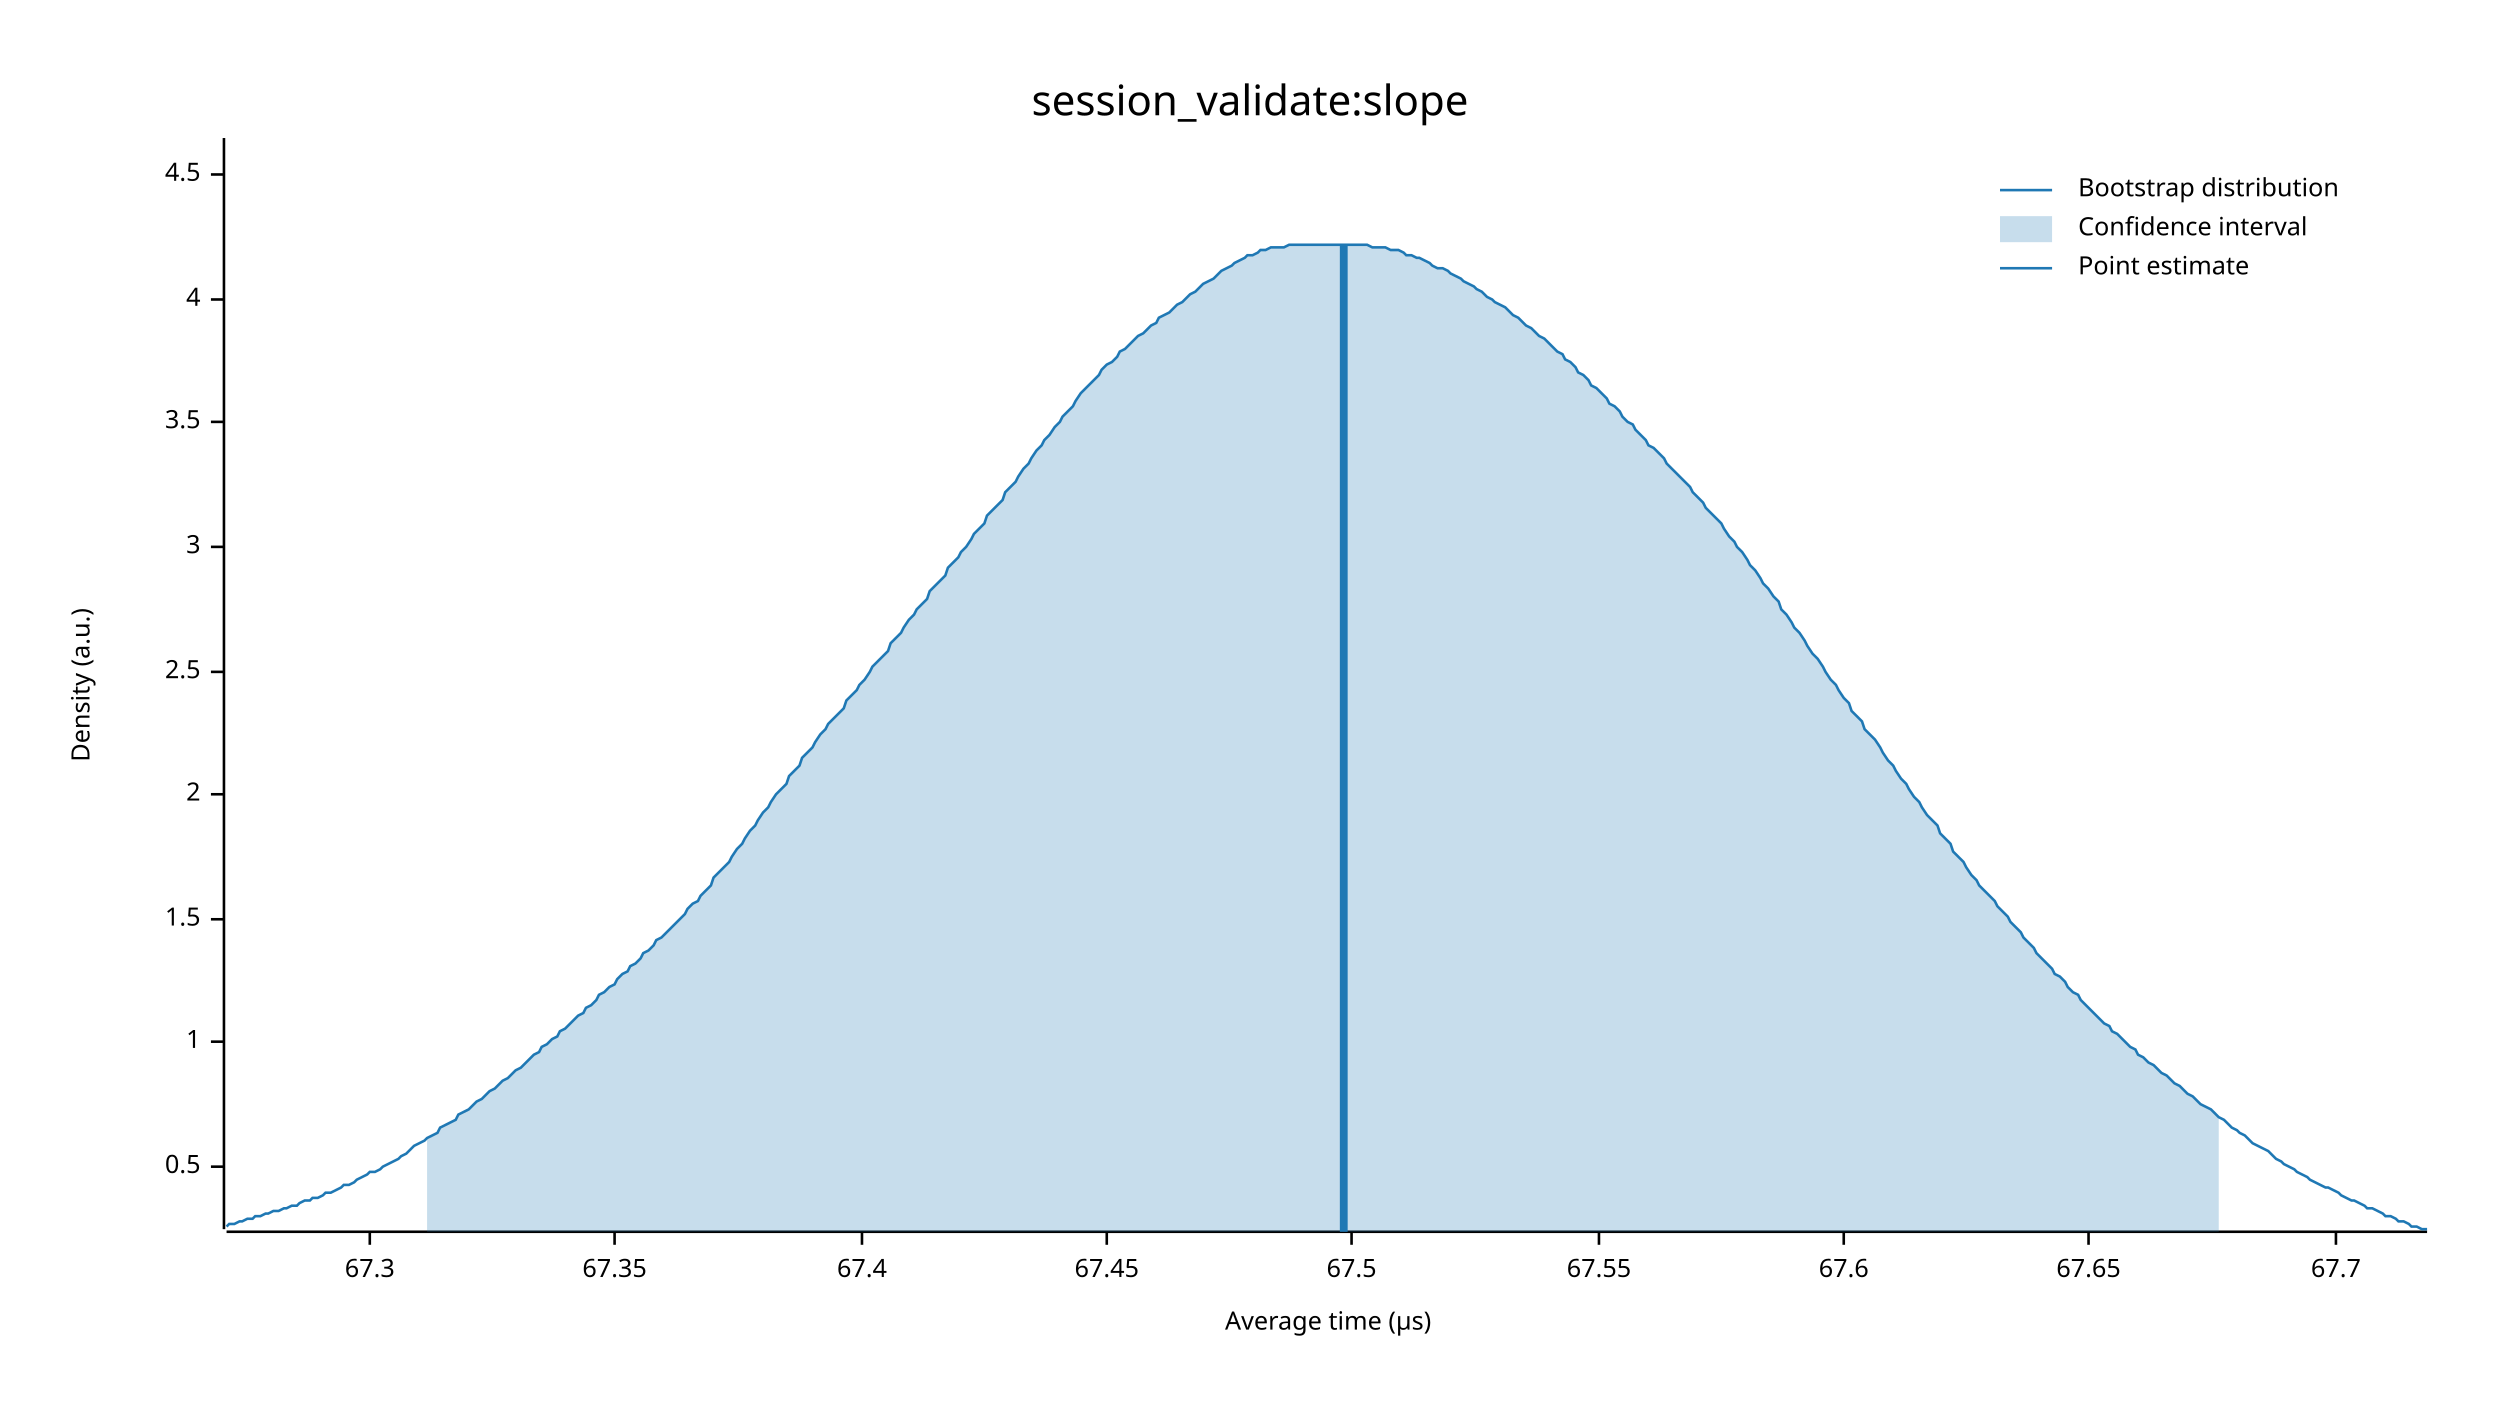
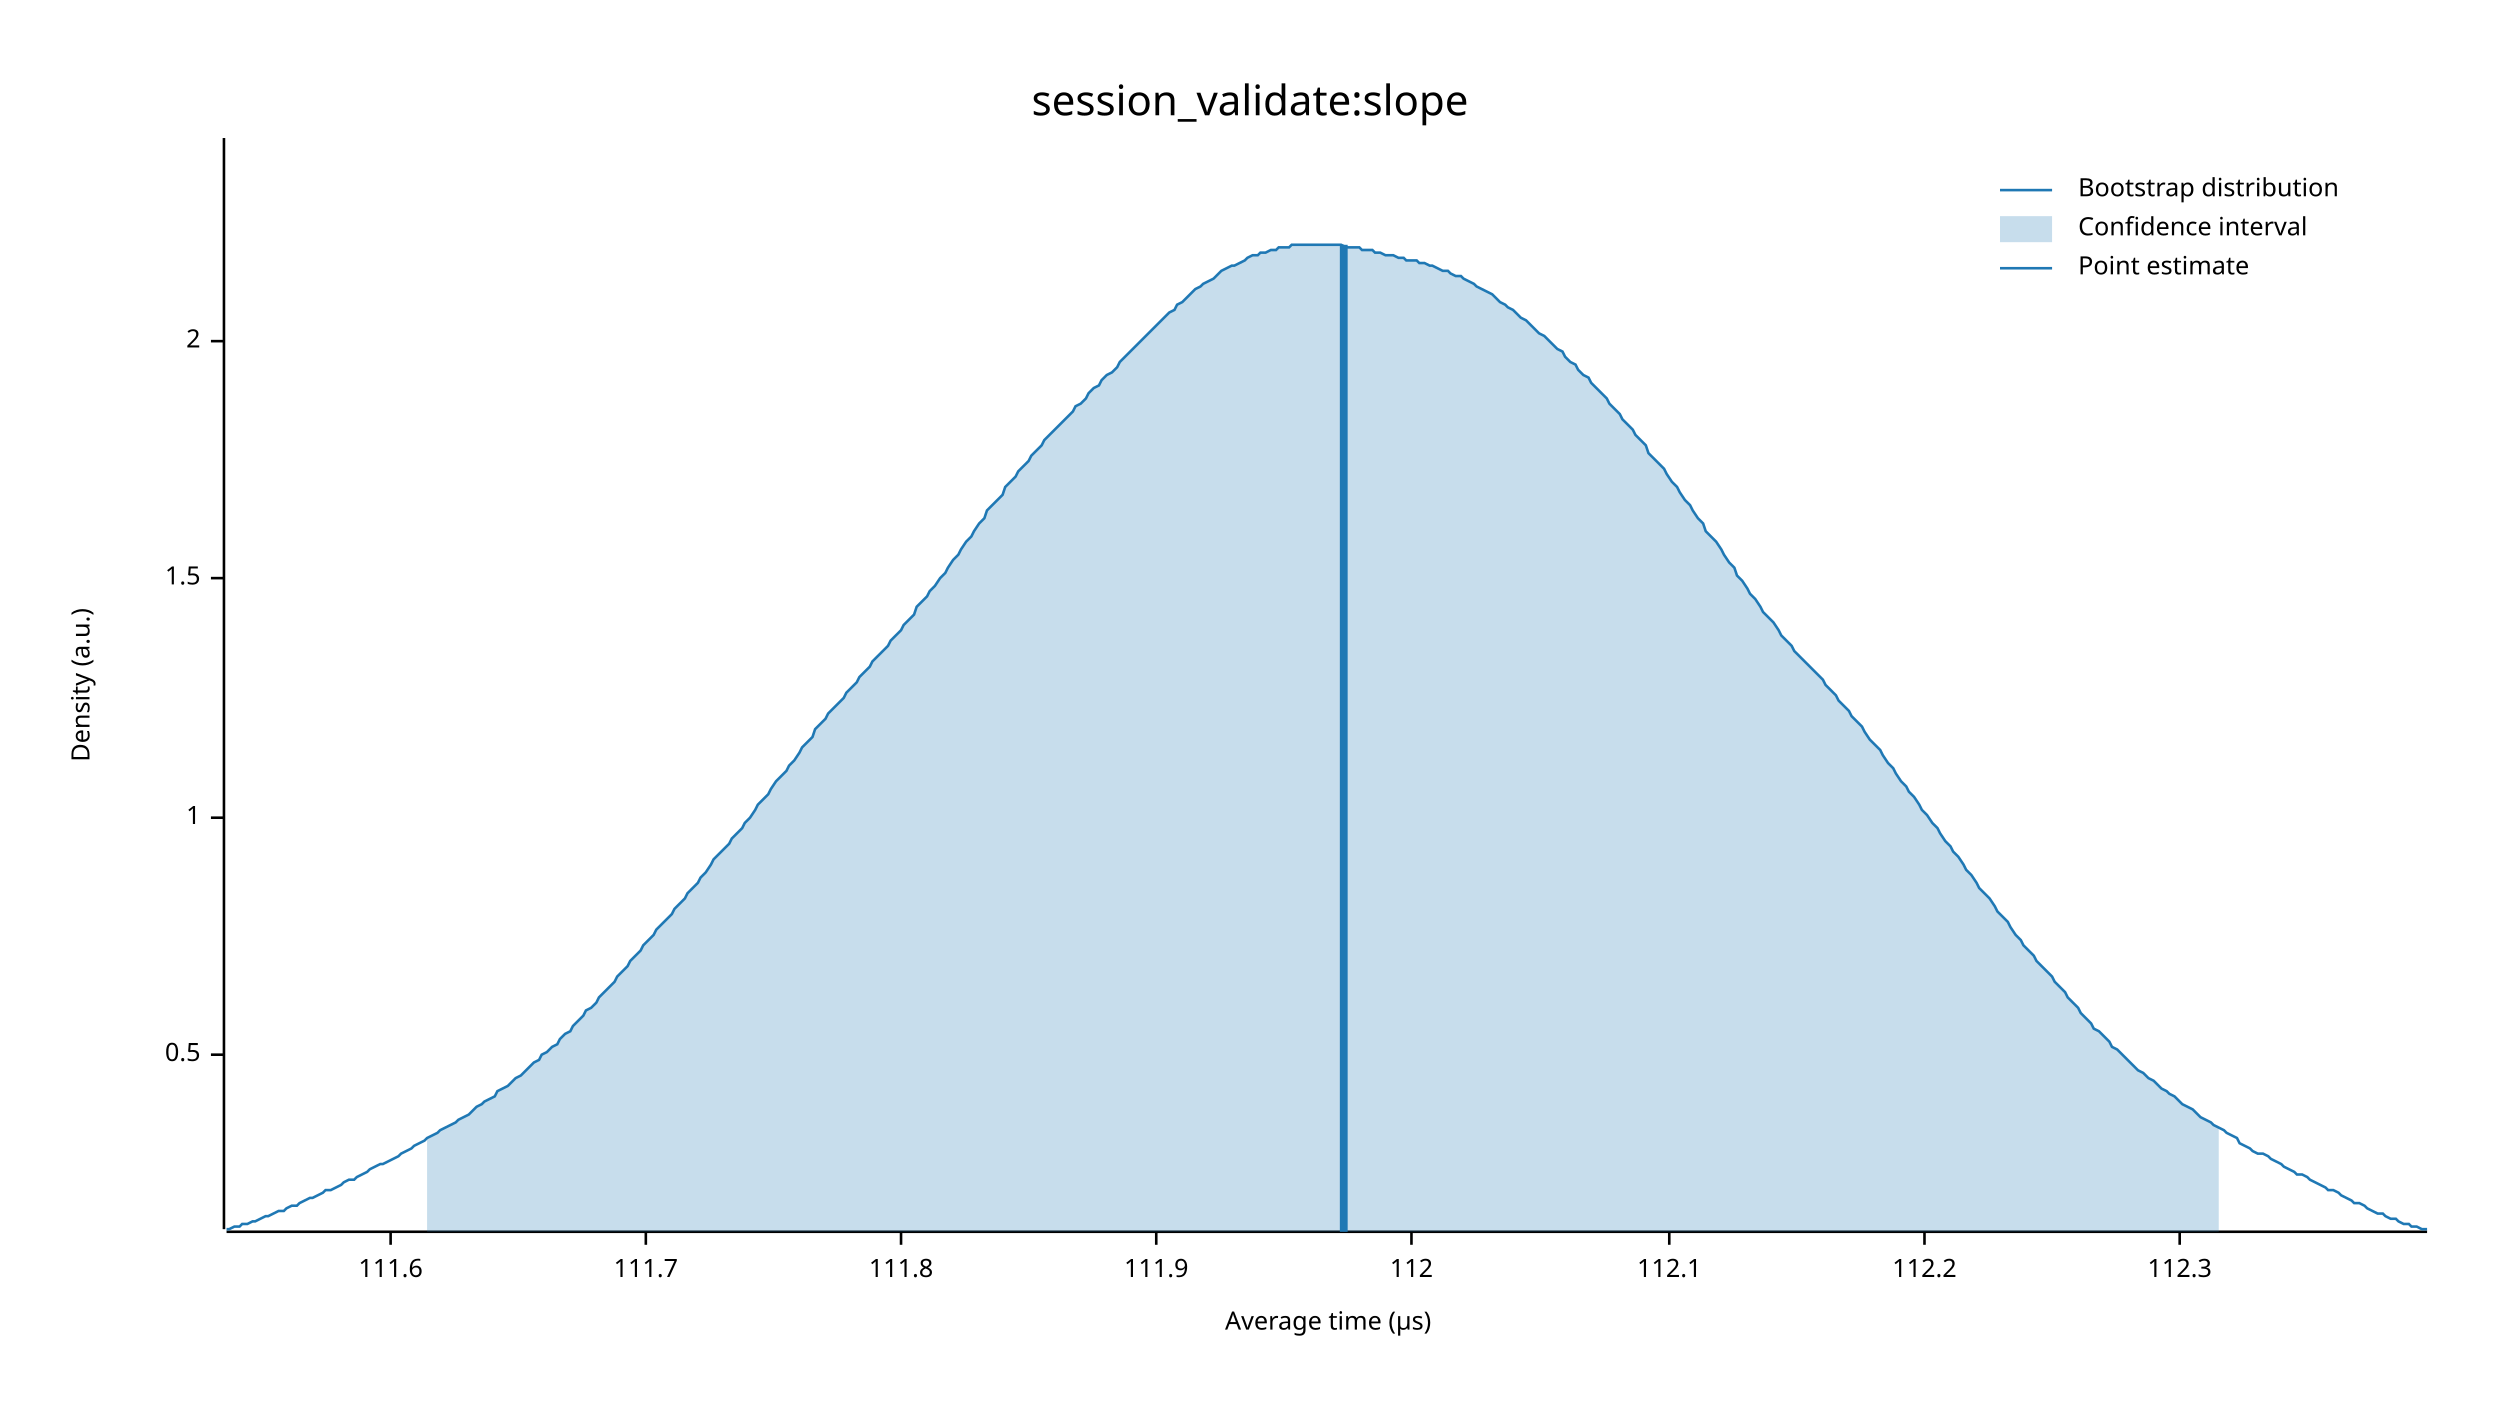
<svg xmlns="http://www.w3.org/2000/svg" width="960" height="540" viewBox="0 0 960 540">
  <text x="480" y="32" dy="0.76em" text-anchor="middle" font-family="sans-serif" font-size="16.129" opacity="1" fill="#000000">
session_validate:slope
</text>
  <text x="27" y="263" dy="0.76em" text-anchor="middle" font-family="sans-serif" font-size="9.677" opacity="1" fill="#000000" transform="rotate(270, 27, 263)">
Density (a.u.)
</text>
  <text x="510" y="513" dy="-0.5ex" text-anchor="middle" font-family="sans-serif" font-size="9.677" opacity="1" fill="#000000">
Average time (µs)
</text>
  <polyline fill="none" opacity="1" stroke="#000000" stroke-width="1" points="86,53 86,472 " />
-   <text x="77" y="448" dy="0.5ex" text-anchor="end" font-family="sans-serif" font-size="9.677" opacity="1" fill="#000000">
+   <text x="77" y="405" dy="0.5ex" text-anchor="end" font-family="sans-serif" font-size="9.677" opacity="1" fill="#000000">
0.5
</text>
-   <polyline fill="none" opacity="1" stroke="#000000" stroke-width="1" points="81,448 86,448 " />
-   <text x="77" y="400" dy="0.5ex" text-anchor="end" font-family="sans-serif" font-size="9.677" opacity="1" fill="#000000">
+   <polyline fill="none" opacity="1" stroke="#000000" stroke-width="1" points="81,405 86,405 " />
+   <text x="77" y="314" dy="0.5ex" text-anchor="end" font-family="sans-serif" font-size="9.677" opacity="1" fill="#000000">
1
</text>
-   <polyline fill="none" opacity="1" stroke="#000000" stroke-width="1" points="81,400 86,400 " />
-   <text x="77" y="353" dy="0.5ex" text-anchor="end" font-family="sans-serif" font-size="9.677" opacity="1" fill="#000000">
+   <polyline fill="none" opacity="1" stroke="#000000" stroke-width="1" points="81,314 86,314 " />
+   <text x="77" y="222" dy="0.5ex" text-anchor="end" font-family="sans-serif" font-size="9.677" opacity="1" fill="#000000">
1.5
</text>
-   <polyline fill="none" opacity="1" stroke="#000000" stroke-width="1" points="81,353 86,353 " />
-   <text x="77" y="305" dy="0.5ex" text-anchor="end" font-family="sans-serif" font-size="9.677" opacity="1" fill="#000000">
+   <polyline fill="none" opacity="1" stroke="#000000" stroke-width="1" points="81,222 86,222 " />
+   <text x="77" y="131" dy="0.5ex" text-anchor="end" font-family="sans-serif" font-size="9.677" opacity="1" fill="#000000">
2
</text>
-   <polyline fill="none" opacity="1" stroke="#000000" stroke-width="1" points="81,305 86,305 " />
-   <text x="77" y="258" dy="0.5ex" text-anchor="end" font-family="sans-serif" font-size="9.677" opacity="1" fill="#000000">
- 2.5
+   <polyline fill="none" opacity="1" stroke="#000000" stroke-width="1" points="81,131 86,131 " />
+   <polyline fill="none" opacity="1" stroke="#000000" stroke-width="1" points="87,473 932,473 " />
+   <text x="150" y="483" dy="0.76em" text-anchor="middle" font-family="sans-serif" font-size="9.677" opacity="1" fill="#000000">
+ 111.6
</text>
-   <polyline fill="none" opacity="1" stroke="#000000" stroke-width="1" points="81,258 86,258 " />
-   <text x="77" y="210" dy="0.5ex" text-anchor="end" font-family="sans-serif" font-size="9.677" opacity="1" fill="#000000">
- 3
+   <polyline fill="none" opacity="1" stroke="#000000" stroke-width="1" points="150,473 150,478 " />
+   <text x="248" y="483" dy="0.76em" text-anchor="middle" font-family="sans-serif" font-size="9.677" opacity="1" fill="#000000">
+ 111.7
</text>
-   <polyline fill="none" opacity="1" stroke="#000000" stroke-width="1" points="81,210 86,210 " />
-   <text x="77" y="162" dy="0.5ex" text-anchor="end" font-family="sans-serif" font-size="9.677" opacity="1" fill="#000000">
- 3.5
+   <polyline fill="none" opacity="1" stroke="#000000" stroke-width="1" points="248,473 248,478 " />
+   <text x="346" y="483" dy="0.76em" text-anchor="middle" font-family="sans-serif" font-size="9.677" opacity="1" fill="#000000">
+ 111.8
</text>
-   <polyline fill="none" opacity="1" stroke="#000000" stroke-width="1" points="81,162 86,162 " />
-   <text x="77" y="115" dy="0.5ex" text-anchor="end" font-family="sans-serif" font-size="9.677" opacity="1" fill="#000000">
- 4
+   <polyline fill="none" opacity="1" stroke="#000000" stroke-width="1" points="346,473 346,478 " />
+   <text x="444" y="483" dy="0.76em" text-anchor="middle" font-family="sans-serif" font-size="9.677" opacity="1" fill="#000000">
+ 111.9
</text>
-   <polyline fill="none" opacity="1" stroke="#000000" stroke-width="1" points="81,115 86,115 " />
-   <text x="77" y="67" dy="0.5ex" text-anchor="end" font-family="sans-serif" font-size="9.677" opacity="1" fill="#000000">
- 4.5
+   <polyline fill="none" opacity="1" stroke="#000000" stroke-width="1" points="444,473 444,478 " />
+   <text x="542" y="483" dy="0.76em" text-anchor="middle" font-family="sans-serif" font-size="9.677" opacity="1" fill="#000000">
+ 112
</text>
-   <polyline fill="none" opacity="1" stroke="#000000" stroke-width="1" points="81,67 86,67 " />
-   <polyline fill="none" opacity="1" stroke="#000000" stroke-width="1" points="87,473 932,473 " />
-   <text x="142" y="483" dy="0.76em" text-anchor="middle" font-family="sans-serif" font-size="9.677" opacity="1" fill="#000000">
- 67.3
+   <polyline fill="none" opacity="1" stroke="#000000" stroke-width="1" points="542,473 542,478 " />
+   <text x="641" y="483" dy="0.76em" text-anchor="middle" font-family="sans-serif" font-size="9.677" opacity="1" fill="#000000">
+ 112.1
</text>
-   <polyline fill="none" opacity="1" stroke="#000000" stroke-width="1" points="142,473 142,478 " />
-   <text x="236" y="483" dy="0.76em" text-anchor="middle" font-family="sans-serif" font-size="9.677" opacity="1" fill="#000000">
- 67.35
+   <polyline fill="none" opacity="1" stroke="#000000" stroke-width="1" points="641,473 641,478 " />
+   <text x="739" y="483" dy="0.76em" text-anchor="middle" font-family="sans-serif" font-size="9.677" opacity="1" fill="#000000">
+ 112.2
</text>
-   <polyline fill="none" opacity="1" stroke="#000000" stroke-width="1" points="236,473 236,478 " />
-   <text x="331" y="483" dy="0.76em" text-anchor="middle" font-family="sans-serif" font-size="9.677" opacity="1" fill="#000000">
- 67.4
+   <polyline fill="none" opacity="1" stroke="#000000" stroke-width="1" points="739,473 739,478 " />
+   <text x="837" y="483" dy="0.76em" text-anchor="middle" font-family="sans-serif" font-size="9.677" opacity="1" fill="#000000">
+ 112.3
</text>
-   <polyline fill="none" opacity="1" stroke="#000000" stroke-width="1" points="331,473 331,478 " />
-   <text x="425" y="483" dy="0.76em" text-anchor="middle" font-family="sans-serif" font-size="9.677" opacity="1" fill="#000000">
- 67.45
- </text>
-   <polyline fill="none" opacity="1" stroke="#000000" stroke-width="1" points="425,473 425,478 " />
-   <text x="519" y="483" dy="0.76em" text-anchor="middle" font-family="sans-serif" font-size="9.677" opacity="1" fill="#000000">
- 67.5
- </text>
-   <polyline fill="none" opacity="1" stroke="#000000" stroke-width="1" points="519,473 519,478 " />
-   <text x="614" y="483" dy="0.76em" text-anchor="middle" font-family="sans-serif" font-size="9.677" opacity="1" fill="#000000">
- 67.55
- </text>
-   <polyline fill="none" opacity="1" stroke="#000000" stroke-width="1" points="614,473 614,478 " />
-   <text x="708" y="483" dy="0.76em" text-anchor="middle" font-family="sans-serif" font-size="9.677" opacity="1" fill="#000000">
- 67.6
- </text>
-   <polyline fill="none" opacity="1" stroke="#000000" stroke-width="1" points="708,473 708,478 " />
-   <text x="802" y="483" dy="0.76em" text-anchor="middle" font-family="sans-serif" font-size="9.677" opacity="1" fill="#000000">
- 67.65
- </text>
-   <polyline fill="none" opacity="1" stroke="#000000" stroke-width="1" points="802,473 802,478 " />
-   <text x="897" y="483" dy="0.76em" text-anchor="middle" font-family="sans-serif" font-size="9.677" opacity="1" fill="#000000">
- 67.7
- </text>
-   <polyline fill="none" opacity="1" stroke="#000000" stroke-width="1" points="897,473 897,478 " />
-   <polyline fill="none" opacity="1" stroke="#1F78B4" stroke-width="1" points="87,471 88,470 90,470 92,469 93,469 95,468 97,468 98,467 100,467 102,466 103,466 105,465 107,465 109,464 110,464 112,463 114,463 115,462 117,461 119,461 120,460 122,460 124,459 125,458 127,458 129,457 131,456 132,455 134,455 136,454 137,453 139,452 141,451 142,450 144,450 146,449 147,448 149,447 151,446 153,445 154,444 156,443 158,441 159,440 161,439 163,438 164,437 166,436 168,435 169,433 171,432 173,431 175,430 176,428 178,427 180,426 181,425 183,423 185,422 186,421 188,419 190,418 191,417 193,415 195,414 197,412 198,411 200,410 202,408 203,407 205,405 207,404 208,402 210,401 212,399 214,398 215,396 217,395 219,393 220,392 222,390 224,389 225,387 227,386 229,384 230,382 232,381 234,379 236,378 237,376 239,374 241,373 242,371 244,370 246,368 247,366 249,365 251,363 252,361 254,360 256,358 258,356 259,355 261,353 263,351 264,349 266,347 268,346 269,344 271,342 273,340 274,337 276,335 278,333 280,331 281,329 283,326 285,324 286,322 288,319 290,317 291,315 293,312 295,310 296,308 298,305 300,303 302,301 303,298 305,296 307,294 308,291 310,289 312,287 313,285 315,282 317,280 318,278 320,276 322,274 324,272 325,269 327,267 329,265 330,263 332,261 334,258 335,256 337,254 339,252 341,250 342,247 344,245 346,243 347,241 349,238 351,236 352,234 354,232 356,230 357,227 359,225 361,223 363,221 364,218 366,216 368,214 369,212 371,210 373,207 374,205 376,203 378,201 379,198 381,196 383,194 385,192 386,189 388,187 390,185 391,183 393,180 395,178 396,176 398,173 400,171 401,169 403,167 405,164 407,162 408,160 410,158 412,156 413,154 415,151 417,149 418,148 420,146 422,144 423,142 425,140 427,139 429,137 430,135 432,134 434,132 435,131 437,129 439,128 440,127 442,125 444,124 445,122 447,121 449,120 451,118 452,117 454,116 456,114 457,113 459,112 461,110 462,109 464,108 466,107 468,105 469,104 471,103 473,102 474,101 476,100 478,99 479,98 481,98 483,97 484,96 486,96 488,95 490,95 491,95 493,95 495,94 496,94 498,94 500,94 501,94 503,94 505,94 506,94 508,94 510,94 512,94 513,94 515,94 517,94 518,94 520,94 522,94 523,94 525,94 527,95 528,95 530,95 532,95 534,96 535,96 537,96 539,97 540,98 542,98 544,99 545,99 547,100 549,101 550,102 552,103 554,103 556,104 557,105 559,106 561,107 562,108 564,109 566,110 567,111 569,112 571,114 573,115 574,116 576,117 578,118 579,119 581,121 583,122 584,123 586,125 588,126 589,127 591,129 593,130 595,132 596,133 598,135 600,136 601,138 603,139 605,141 606,143 608,144 610,146 611,148 613,149 615,151 617,153 618,155 620,156 622,158 623,160 625,162 627,163 628,165 630,167 632,169 633,171 635,172 637,174 639,176 640,178 642,180 644,182 645,183 647,185 649,187 650,189 652,191 654,193 655,195 657,197 659,199 661,201 662,203 664,206 666,208 667,210 669,212 671,215 672,217 674,219 676,222 677,224 679,226 681,229 683,231 684,234 686,236 688,239 689,241 691,243 693,246 694,248 696,251 698,253 700,256 701,258 703,261 705,263 706,265 708,268 710,270 711,273 713,275 715,277 716,280 718,282 720,284 722,287 723,289 725,292 727,294 728,296 730,299 732,301 733,303 735,306 737,308 738,310 740,313 742,315 744,317 745,320 747,322 749,324 750,327 752,329 754,331 755,333 757,336 759,338 760,340 762,342 764,344 766,346 767,348 769,350 771,352 772,354 774,356 776,358 777,360 779,362 781,364 782,366 784,368 786,370 788,372 789,374 791,375 793,377 794,379 796,381 798,382 799,384 801,386 803,388 804,389 806,391 808,393 810,394 811,396 813,397 815,399 816,400 818,402 820,403 821,405 823,406 825,408 827,409 828,410 830,412 832,413 833,414 835,416 837,417 838,418 840,420 842,421 843,422 845,424 847,425 849,426 850,427 852,429 854,430 855,431 857,433 859,434 860,435 862,436 864,438 865,439 867,440 869,441 871,442 872,443 874,445 876,446 877,447 879,448 881,449 882,450 884,451 886,452 887,453 889,454 891,455 893,456 894,456 896,457 898,458 899,459 901,460 903,461 904,461 906,462 908,463 909,464 911,464 913,465 915,466 916,467 918,467 920,468 921,469 923,469 925,470 926,471 928,471 930,472 932,472 " />
-   <polygon opacity="0.25" fill="#1F78B4" points="164,437 166,436 168,435 169,433 171,432 173,431 175,430 176,428 178,427 180,426 181,425 183,423 185,422 186,421 188,419 190,418 191,417 193,415 195,414 197,412 198,411 200,410 202,408 203,407 205,405 207,404 208,402 210,401 212,399 214,398 215,396 217,395 219,393 220,392 222,390 224,389 225,387 227,386 229,384 230,382 232,381 234,379 236,378 237,376 239,374 241,373 242,371 244,370 246,368 247,366 249,365 251,363 252,361 254,360 256,358 258,356 259,355 261,353 263,351 264,349 266,347 268,346 269,344 271,342 273,340 274,337 276,335 278,333 280,331 281,329 283,326 285,324 286,322 288,319 290,317 291,315 293,312 295,310 296,308 298,305 300,303 302,301 303,298 305,296 307,294 308,291 310,289 312,287 313,285 315,282 317,280 318,278 320,276 322,274 324,272 325,269 327,267 329,265 330,263 332,261 334,258 335,256 337,254 339,252 341,250 342,247 344,245 346,243 347,241 349,238 351,236 352,234 354,232 356,230 357,227 359,225 361,223 363,221 364,218 366,216 368,214 369,212 371,210 373,207 374,205 376,203 378,201 379,198 381,196 383,194 385,192 386,189 388,187 390,185 391,183 393,180 395,178 396,176 398,173 400,171 401,169 403,167 405,164 407,162 408,160 410,158 412,156 413,154 415,151 417,149 418,148 420,146 422,144 423,142 425,140 427,139 429,137 430,135 432,134 434,132 435,131 437,129 439,128 440,127 442,125 444,124 445,122 447,121 449,120 451,118 452,117 454,116 456,114 457,113 459,112 461,110 462,109 464,108 466,107 468,105 469,104 471,103 473,102 474,101 476,100 478,99 479,98 481,98 483,97 484,96 486,96 488,95 490,95 491,95 493,95 495,94 496,94 498,94 500,94 501,94 503,94 505,94 506,94 508,94 510,94 512,94 513,94 515,94 517,94 518,94 520,94 522,94 523,94 525,94 527,95 528,95 530,95 532,95 534,96 535,96 537,96 539,97 540,98 542,98 544,99 545,99 547,100 549,101 550,102 552,103 554,103 556,104 557,105 559,106 561,107 562,108 564,109 566,110 567,111 569,112 571,114 573,115 574,116 576,117 578,118 579,119 581,121 583,122 584,123 586,125 588,126 589,127 591,129 593,130 595,132 596,133 598,135 600,136 601,138 603,139 605,141 606,143 608,144 610,146 611,148 613,149 615,151 617,153 618,155 620,156 622,158 623,160 625,162 627,163 628,165 630,167 632,169 633,171 635,172 637,174 639,176 640,178 642,180 644,182 645,183 647,185 649,187 650,189 652,191 654,193 655,195 657,197 659,199 661,201 662,203 664,206 666,208 667,210 669,212 671,215 672,217 674,219 676,222 677,224 679,226 681,229 683,231 684,234 686,236 688,239 689,241 691,243 693,246 694,248 696,251 698,253 700,256 701,258 703,261 705,263 706,265 708,268 710,270 711,273 713,275 715,277 716,280 718,282 720,284 722,287 723,289 725,292 727,294 728,296 730,299 732,301 733,303 735,306 737,308 738,310 740,313 742,315 744,317 745,320 747,322 749,324 750,327 752,329 754,331 755,333 757,336 759,338 760,340 762,342 764,344 766,346 767,348 769,350 771,352 772,354 774,356 776,358 777,360 779,362 781,364 782,366 784,368 786,370 788,372 789,374 791,375 793,377 794,379 796,381 798,382 799,384 801,386 803,388 804,389 806,391 808,393 810,394 811,396 813,397 815,399 816,400 818,402 820,403 821,405 823,406 825,408 827,409 828,410 830,412 832,413 833,414 835,416 837,417 838,418 840,420 842,421 843,422 845,424 847,425 849,426 850,427 852,429 852,473 164,473 " />
+   <polyline fill="none" opacity="1" stroke="#000000" stroke-width="1" points="837,473 837,478 " />
+   <polyline fill="none" opacity="1" stroke="#1F78B4" stroke-width="1" points="87,472 88,472 90,471 92,471 93,470 95,470 97,469 98,469 100,468 102,467 103,467 105,466 107,465 109,465 110,464 112,463 114,463 115,462 117,461 119,460 120,460 122,459 124,458 125,457 127,457 129,456 131,455 132,454 134,453 136,453 137,452 139,451 141,450 142,449 144,448 146,447 147,447 149,446 151,445 153,444 154,443 156,442 158,441 159,440 161,439 163,438 164,437 166,436 168,435 169,434 171,433 173,432 175,431 176,430 178,429 180,428 181,427 183,425 185,424 186,423 188,422 190,421 191,419 193,418 195,417 197,415 198,414 200,413 202,411 203,410 205,408 207,407 208,405 210,404 212,402 214,401 215,399 217,397 219,396 220,394 222,392 224,390 225,388 227,387 229,385 230,383 232,381 234,379 236,377 237,375 239,373 241,371 242,369 244,367 246,365 247,363 249,361 251,359 252,357 254,355 256,353 258,351 259,349 261,347 263,345 264,343 266,341 268,339 269,337 271,335 273,332 274,330 276,328 278,326 280,324 281,322 283,320 285,318 286,316 288,314 290,311 291,309 293,307 295,305 296,303 298,300 300,298 302,296 303,294 305,292 307,289 308,287 310,285 312,283 313,280 315,278 317,276 318,274 320,272 322,270 324,268 325,266 327,264 329,262 330,260 332,258 334,256 335,254 337,252 339,250 341,248 342,246 344,244 346,242 347,240 349,238 351,236 352,233 354,231 356,229 357,227 359,225 361,222 363,220 364,218 366,215 368,213 369,211 371,208 373,206 374,204 376,201 378,199 379,196 381,194 383,192 385,190 386,187 388,185 390,183 391,181 393,179 395,177 396,175 398,173 400,171 401,169 403,167 405,165 407,163 408,162 410,160 412,158 413,156 415,155 417,153 418,151 420,149 422,148 423,146 425,144 427,143 429,141 430,139 432,137 434,135 435,134 437,132 439,130 440,129 442,127 444,125 445,124 447,122 449,120 451,119 452,117 454,116 456,114 457,113 459,111 461,110 462,109 464,108 466,107 468,105 469,104 471,103 473,102 474,102 476,101 478,100 479,99 481,98 483,98 484,97 486,97 488,96 490,96 491,95 493,95 495,95 496,94 498,94 500,94 501,94 503,94 505,94 506,94 508,94 510,94 512,94 513,94 515,94 517,95 518,95 520,95 522,95 523,96 525,96 527,96 528,97 530,97 532,98 534,98 535,98 537,99 539,99 540,100 542,100 544,100 545,101 547,101 549,102 550,102 552,103 554,104 556,104 557,105 559,106 561,106 562,107 564,108 566,109 567,110 569,111 571,112 573,113 574,114 576,116 578,117 579,118 581,119 583,121 584,122 586,123 588,125 589,126 591,128 593,129 595,131 596,132 598,134 600,135 601,137 603,139 605,140 606,142 608,144 610,145 611,147 613,149 615,151 617,153 618,155 620,157 622,159 623,161 625,163 627,165 628,167 630,169 632,171 633,174 635,176 637,178 639,180 640,182 642,185 644,187 645,189 647,192 649,194 650,196 652,199 654,201 655,204 657,206 659,208 661,211 662,213 664,216 666,218 667,221 669,223 671,226 672,228 674,230 676,233 677,235 679,237 681,239 683,242 684,244 686,246 688,248 689,250 691,252 693,254 694,255 696,257 698,259 700,261 701,263 703,265 705,267 706,269 708,271 710,273 711,275 713,277 715,279 716,281 718,284 720,286 722,288 723,290 725,293 727,295 728,297 730,300 732,302 733,304 735,306 737,309 738,311 740,313 742,316 744,318 745,320 747,323 749,325 750,327 752,329 754,332 755,334 757,336 759,339 760,341 762,343 764,345 766,348 767,350 769,352 771,354 772,356 774,359 776,361 777,363 779,365 781,367 782,369 784,371 786,373 788,375 789,377 791,379 793,381 794,383 796,385 798,387 799,389 801,391 803,393 804,395 806,396 808,398 810,400 811,402 813,403 815,405 816,406 818,408 820,410 821,411 823,412 825,414 827,415 828,416 830,418 832,419 833,420 835,421 837,423 838,424 840,425 842,426 843,427 845,429 847,430 849,431 850,432 852,433 854,434 855,435 857,436 859,437 860,439 862,440 864,441 865,442 867,443 869,443 871,444 872,445 874,446 876,447 877,448 879,449 881,450 882,451 884,451 886,452 887,453 889,454 891,455 893,456 894,457 896,457 898,458 899,459 901,460 903,461 904,462 906,462 908,463 909,464 911,465 913,466 915,466 916,467 918,468 920,468 921,469 923,470 925,470 926,471 928,471 930,472 932,472 " />
+   <polygon opacity="0.25" fill="#1F78B4" points="164,437 166,436 168,435 169,434 171,433 173,432 175,431 176,430 178,429 180,428 181,427 183,425 185,424 186,423 188,422 190,421 191,419 193,418 195,417 197,415 198,414 200,413 202,411 203,410 205,408 207,407 208,405 210,404 212,402 214,401 215,399 217,397 219,396 220,394 222,392 224,390 225,388 227,387 229,385 230,383 232,381 234,379 236,377 237,375 239,373 241,371 242,369 244,367 246,365 247,363 249,361 251,359 252,357 254,355 256,353 258,351 259,349 261,347 263,345 264,343 266,341 268,339 269,337 271,335 273,332 274,330 276,328 278,326 280,324 281,322 283,320 285,318 286,316 288,314 290,311 291,309 293,307 295,305 296,303 298,300 300,298 302,296 303,294 305,292 307,289 308,287 310,285 312,283 313,280 315,278 317,276 318,274 320,272 322,270 324,268 325,266 327,264 329,262 330,260 332,258 334,256 335,254 337,252 339,250 341,248 342,246 344,244 346,242 347,240 349,238 351,236 352,233 354,231 356,229 357,227 359,225 361,222 363,220 364,218 366,215 368,213 369,211 371,208 373,206 374,204 376,201 378,199 379,196 381,194 383,192 385,190 386,187 388,185 390,183 391,181 393,179 395,177 396,175 398,173 400,171 401,169 403,167 405,165 407,163 408,162 410,160 412,158 413,156 415,155 417,153 418,151 420,149 422,148 423,146 425,144 427,143 429,141 430,139 432,137 434,135 435,134 437,132 439,130 440,129 442,127 444,125 445,124 447,122 449,120 451,119 452,117 454,116 456,114 457,113 459,111 461,110 462,109 464,108 466,107 468,105 469,104 471,103 473,102 474,102 476,101 478,100 479,99 481,98 483,98 484,97 486,97 488,96 490,96 491,95 493,95 495,95 496,94 498,94 500,94 501,94 503,94 505,94 506,94 508,94 510,94 512,94 513,94 515,94 517,95 518,95 520,95 522,95 523,96 525,96 527,96 528,97 530,97 532,98 534,98 535,98 537,99 539,99 540,100 542,100 544,100 545,101 547,101 549,102 550,102 552,103 554,104 556,104 557,105 559,106 561,106 562,107 564,108 566,109 567,110 569,111 571,112 573,113 574,114 576,116 578,117 579,118 581,119 583,121 584,122 586,123 588,125 589,126 591,128 593,129 595,131 596,132 598,134 600,135 601,137 603,139 605,140 606,142 608,144 610,145 611,147 613,149 615,151 617,153 618,155 620,157 622,159 623,161 625,163 627,165 628,167 630,169 632,171 633,174 635,176 637,178 639,180 640,182 642,185 644,187 645,189 647,192 649,194 650,196 652,199 654,201 655,204 657,206 659,208 661,211 662,213 664,216 666,218 667,221 669,223 671,226 672,228 674,230 676,233 677,235 679,237 681,239 683,242 684,244 686,246 688,248 689,250 691,252 693,254 694,255 696,257 698,259 700,261 701,263 703,265 705,267 706,269 708,271 710,273 711,275 713,277 715,279 716,281 718,284 720,286 722,288 723,290 725,293 727,295 728,297 730,300 732,302 733,304 735,306 737,309 738,311 740,313 742,316 744,318 745,320 747,323 749,325 750,327 752,329 754,332 755,334 757,336 759,339 760,341 762,343 764,345 766,348 767,350 769,352 771,354 772,356 774,359 776,361 777,363 779,365 781,367 782,369 784,371 786,373 788,375 789,377 791,379 793,381 794,383 796,385 798,387 799,389 801,391 803,393 804,395 806,396 808,398 810,400 811,402 813,403 815,405 816,406 818,408 820,410 821,411 823,412 825,414 827,415 828,416 830,418 832,419 833,420 835,421 837,423 838,424 840,425 842,426 843,427 845,429 847,430 849,431 850,432 852,433 852,473 164,473 " />
  <polyline fill="none" opacity="1" stroke="#1F78B4" stroke-width="3" points="516,473 516,94 " />
  <text x="798" y="68" dy="0.76em" text-anchor="start" font-family="sans-serif" font-size="9.677" opacity="1" fill="#000000">
Bootstrap distribution
</text>
  <text x="798" y="83" dy="0.76em" text-anchor="start" font-family="sans-serif" font-size="9.677" opacity="1" fill="#000000">
Confidence interval
</text>
  <text x="798" y="98" dy="0.76em" text-anchor="start" font-family="sans-serif" font-size="9.677" opacity="1" fill="#000000">
Point estimate
</text>
  <polyline fill="none" opacity="1" stroke="#1F78B4" stroke-width="1" points="768,73 788,73 " />
  <rect x="768" y="83" width="20" height="10" opacity="0.25" fill="#1F78B4" stroke="none" />
  <polyline fill="none" opacity="1" stroke="#1F78B4" stroke-width="1" points="768,103 788,103 " />
</svg>
